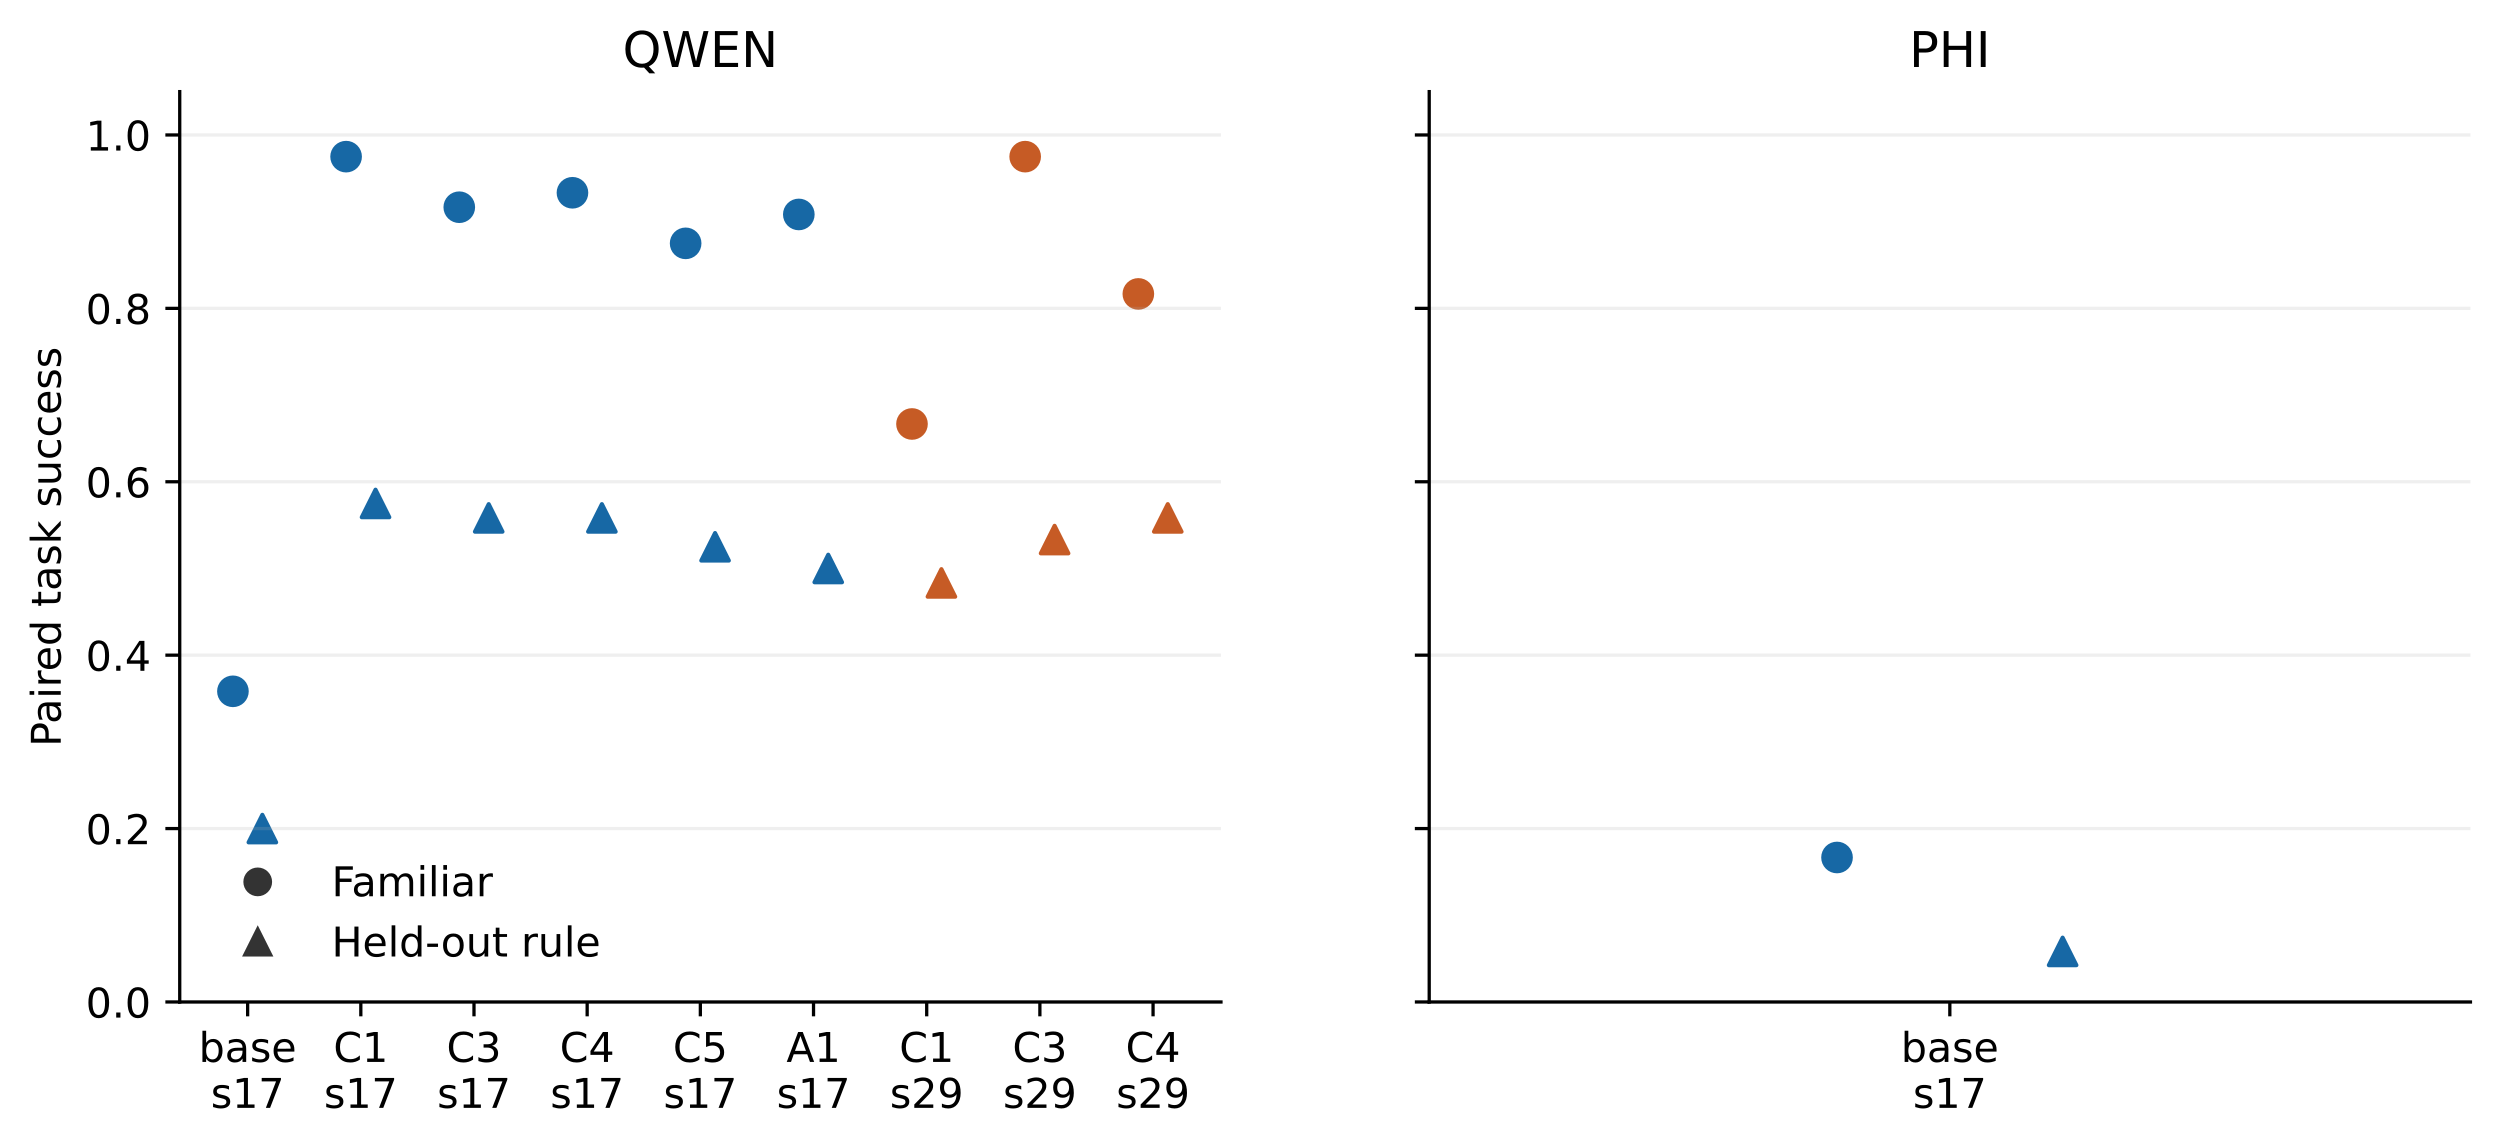
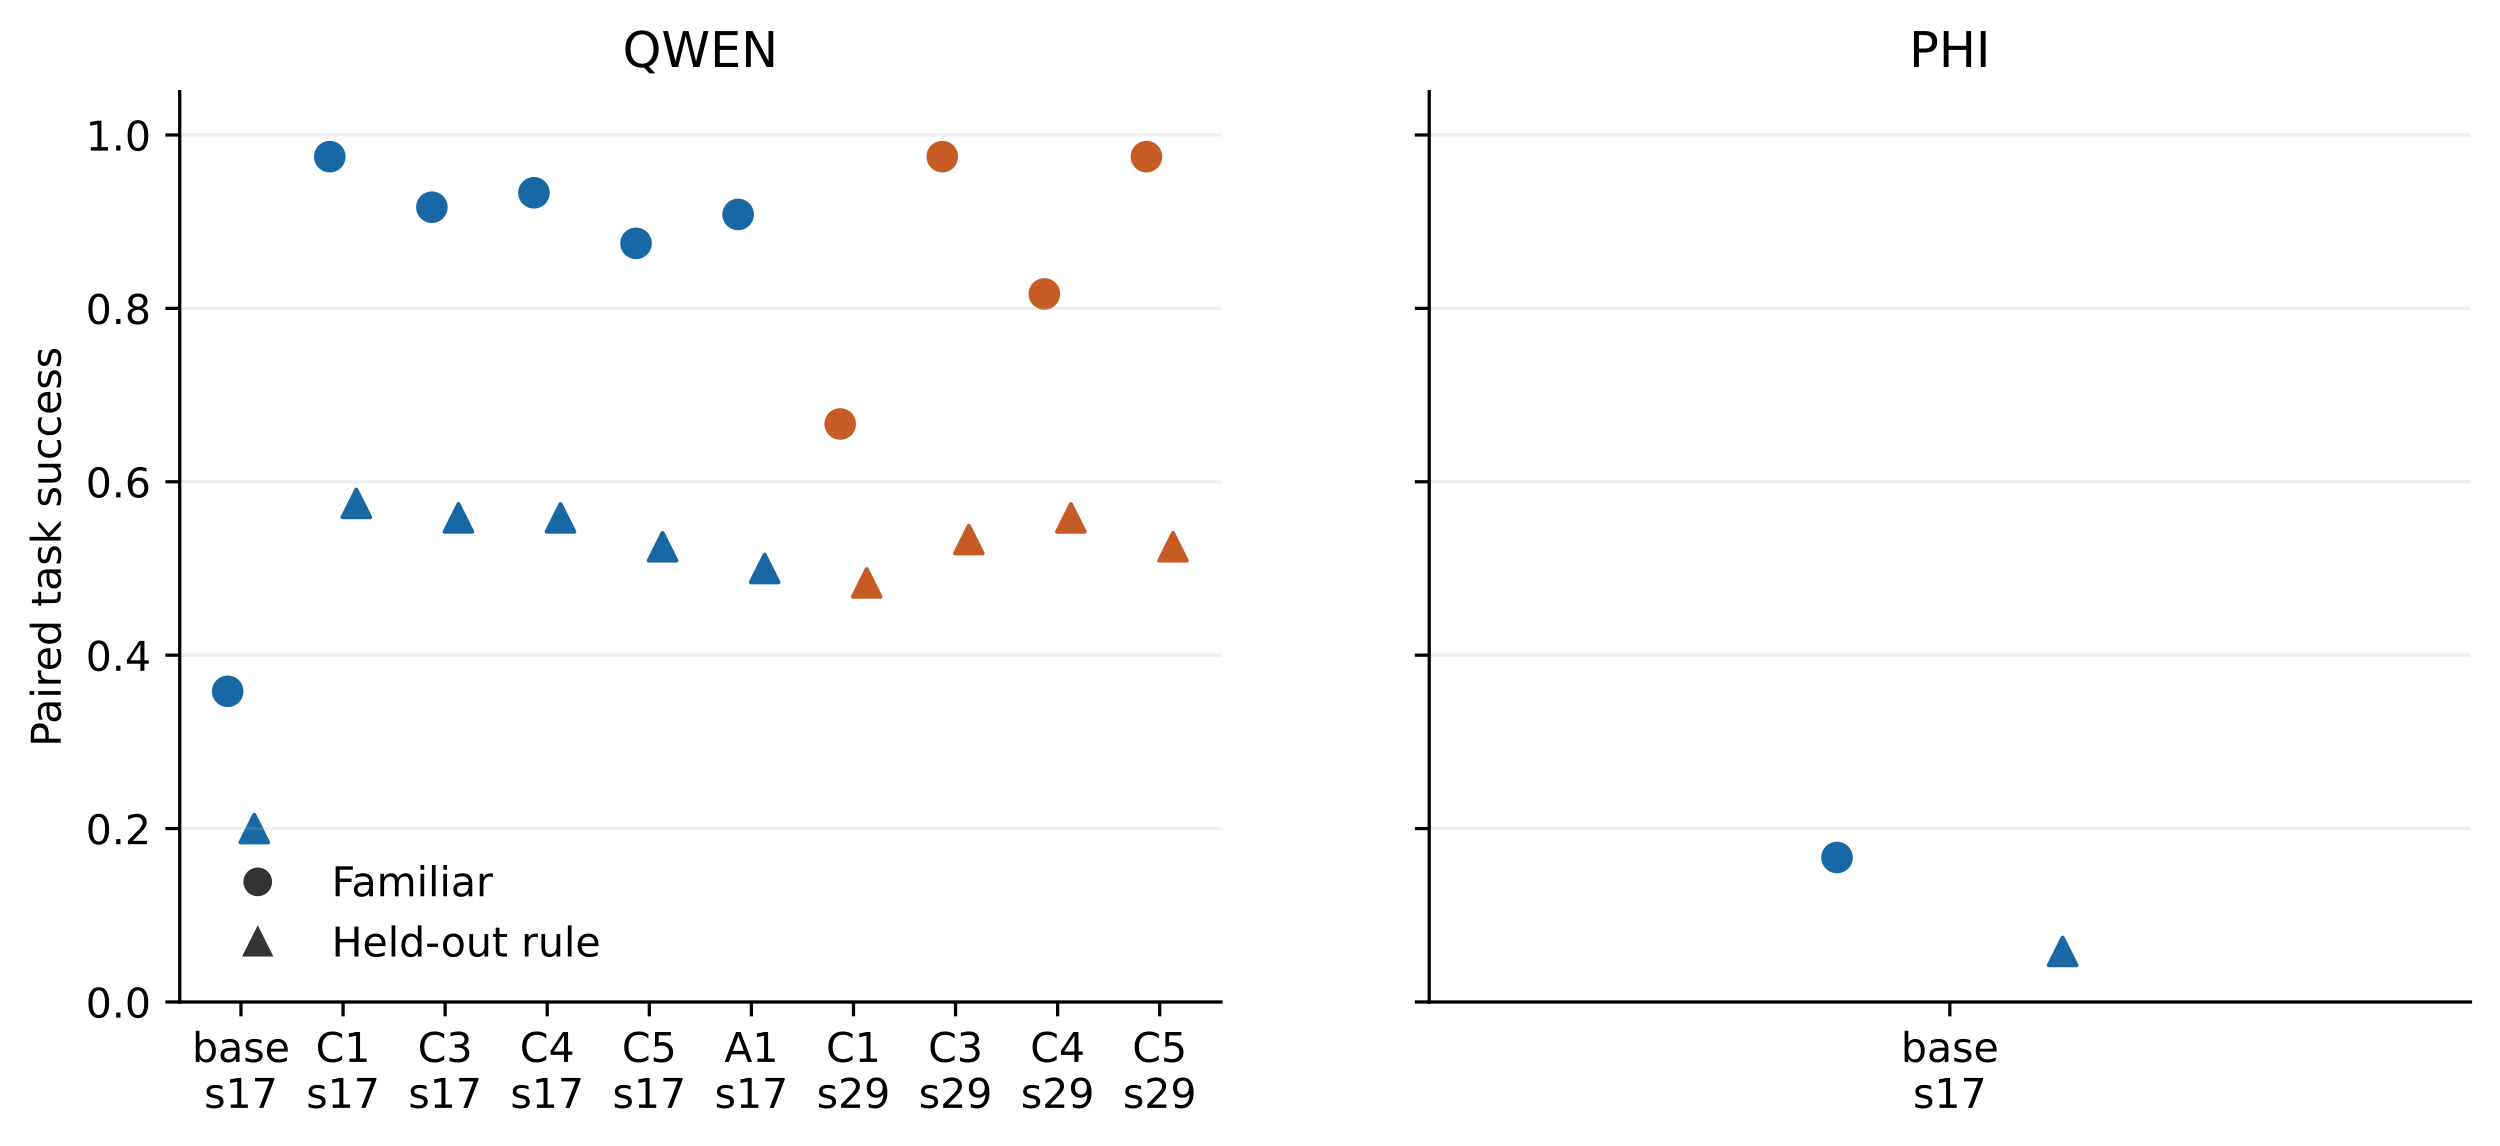
<svg xmlns="http://www.w3.org/2000/svg" xmlns:xlink="http://www.w3.org/1999/xlink" width="608.981pt" height="279.154pt" viewBox="0 0 608.981 279.154" version="1.1">
  <defs>
    <style type="text/css">*{stroke-linejoin: round; stroke-linecap: butt}</style>
  </defs>
  <g id="figure_1">
    <g id="patch_1">
      <path d="M 0 279.154 L 608.981 279.154 L 608.981 0 L 0 0 z " style="fill: #ffffff" />
    </g>
    <g id="axes_1">
      <g id="patch_2">
        <path d="M 43.781 244.078 L 297.418 244.078 L 297.418 22.318 L 43.781 22.318 z " style="fill: #ffffff" />
      </g>
      <g id="PathCollection_1">
        <defs>
          <path id="mbc45af157c" d="M 0 3.354 C 0.89 3.354 1.743 3.001 2.372 2.372 C 3.001 1.743 3.354 0.89 3.354 0 C 3.354 -0.89 3.001 -1.743 2.372 -2.372 C 1.743 -3.001 0.89 -3.354 0 -3.354 C -0.89 -3.354 -1.743 -3.001 -2.372 -2.372 C -3.001 -1.743 -3.354 -0.89 -3.354 0 C -3.354 0.89 -3.001 1.743 -2.372 2.372 C -1.743 3.001 -0.89 3.354 0 3.354 z " style="stroke: #1768a5" />
        </defs>
        <g clip-path="url(#p59d7347cf7)">
-           <use xlink:href="#mbc45af157c" x="56.739" y="168.398" style="fill: #1768a5; stroke: #1768a5" />
+           <use xlink:href="#mbc45af157c" x="55.468" y="168.398" style="fill: #1768a5; stroke: #1768a5" />
        </g>
      </g>
      <g id="PathCollection_2">
        <defs>
          <path id="m48bdb2dadc" d="M 0 -3.354 L -3.354 3.354 L 3.354 3.354 z " style="stroke: #1768a5" />
        </defs>
        <g clip-path="url(#p59d7347cf7)">
-           <use xlink:href="#m48bdb2dadc" x="63.907" y="201.838" style="fill: #1768a5; stroke: #1768a5" />
+           <use xlink:href="#m48bdb2dadc" x="61.934" y="201.838" style="fill: #1768a5; stroke: #1768a5" />
        </g>
      </g>
      <g id="PathCollection_3">
        <g clip-path="url(#p59d7347cf7)">
-           <use xlink:href="#mbc45af157c" x="84.308" y="38.158" style="fill: #1768a5; stroke: #1768a5" />
+           <use xlink:href="#mbc45af157c" x="80.335" y="38.158" style="fill: #1768a5; stroke: #1768a5" />
        </g>
      </g>
      <g id="PathCollection_4">
        <g clip-path="url(#p59d7347cf7)">
-           <use xlink:href="#m48bdb2dadc" x="91.476" y="122.638" style="fill: #1768a5; stroke: #1768a5" />
+           <use xlink:href="#m48bdb2dadc" x="86.8" y="122.638" style="fill: #1768a5; stroke: #1768a5" />
        </g>
      </g>
      <g id="PathCollection_5">
        <g clip-path="url(#p59d7347cf7)">
-           <use xlink:href="#mbc45af157c" x="111.877" y="50.478" style="fill: #1768a5; stroke: #1768a5" />
+           <use xlink:href="#mbc45af157c" x="105.201" y="50.478" style="fill: #1768a5; stroke: #1768a5" />
        </g>
      </g>
      <g id="PathCollection_6">
        <g clip-path="url(#p59d7347cf7)">
-           <use xlink:href="#m48bdb2dadc" x="119.045" y="126.158" style="fill: #1768a5; stroke: #1768a5" />
+           <use xlink:href="#m48bdb2dadc" x="111.666" y="126.158" style="fill: #1768a5; stroke: #1768a5" />
        </g>
      </g>
      <g id="PathCollection_7">
        <g clip-path="url(#p59d7347cf7)">
-           <use xlink:href="#mbc45af157c" x="139.446" y="46.958" style="fill: #1768a5; stroke: #1768a5" />
+           <use xlink:href="#mbc45af157c" x="130.067" y="46.958" style="fill: #1768a5; stroke: #1768a5" />
        </g>
      </g>
      <g id="PathCollection_8">
        <g clip-path="url(#p59d7347cf7)">
-           <use xlink:href="#m48bdb2dadc" x="146.614" y="126.158" style="fill: #1768a5; stroke: #1768a5" />
+           <use xlink:href="#m48bdb2dadc" x="136.533" y="126.158" style="fill: #1768a5; stroke: #1768a5" />
        </g>
      </g>
      <g id="PathCollection_9">
        <g clip-path="url(#p59d7347cf7)">
-           <use xlink:href="#mbc45af157c" x="167.015" y="59.278" style="fill: #1768a5; stroke: #1768a5" />
+           <use xlink:href="#mbc45af157c" x="154.934" y="59.278" style="fill: #1768a5; stroke: #1768a5" />
        </g>
      </g>
      <g id="PathCollection_10">
        <g clip-path="url(#p59d7347cf7)">
-           <use xlink:href="#m48bdb2dadc" x="174.183" y="133.198" style="fill: #1768a5; stroke: #1768a5" />
+           <use xlink:href="#m48bdb2dadc" x="161.399" y="133.198" style="fill: #1768a5; stroke: #1768a5" />
        </g>
      </g>
      <g id="PathCollection_11">
        <g clip-path="url(#p59d7347cf7)">
-           <use xlink:href="#mbc45af157c" x="194.585" y="52.238" style="fill: #1768a5; stroke: #1768a5" />
+           <use xlink:href="#mbc45af157c" x="179.8" y="52.238" style="fill: #1768a5; stroke: #1768a5" />
        </g>
      </g>
      <g id="PathCollection_12">
        <g clip-path="url(#p59d7347cf7)">
-           <use xlink:href="#m48bdb2dadc" x="201.753" y="138.478" style="fill: #1768a5; stroke: #1768a5" />
+           <use xlink:href="#m48bdb2dadc" x="186.265" y="138.478" style="fill: #1768a5; stroke: #1768a5" />
        </g>
      </g>
      <g id="PathCollection_13">
        <defs>
          <path id="m486b2be6d3" d="M 0 3.354 C 0.89 3.354 1.743 3.001 2.372 2.372 C 3.001 1.743 3.354 0.89 3.354 0 C 3.354 -0.89 3.001 -1.743 2.372 -2.372 C 1.743 -3.001 0.89 -3.354 0 -3.354 C -0.89 -3.354 -1.743 -3.001 -2.372 -2.372 C -3.001 -1.743 -3.354 -0.89 -3.354 0 C -3.354 0.89 -3.001 1.743 -2.372 2.372 C -1.743 3.001 -0.89 3.354 0 3.354 z " style="stroke: #c65b25" />
        </defs>
        <g clip-path="url(#p59d7347cf7)">
-           <use xlink:href="#m486b2be6d3" x="222.154" y="103.278" style="fill: #c65b25; stroke: #c65b25" />
+           <use xlink:href="#m486b2be6d3" x="204.666" y="103.278" style="fill: #c65b25; stroke: #c65b25" />
        </g>
      </g>
      <g id="PathCollection_14">
        <defs>
          <path id="mcbcb7b3fcb" d="M 0 -3.354 L -3.354 3.354 L 3.354 3.354 z " style="stroke: #c65b25" />
        </defs>
        <g clip-path="url(#p59d7347cf7)">
-           <use xlink:href="#mcbcb7b3fcb" x="229.322" y="141.998" style="fill: #c65b25; stroke: #c65b25" />
+           <use xlink:href="#mcbcb7b3fcb" x="211.132" y="141.998" style="fill: #c65b25; stroke: #c65b25" />
        </g>
      </g>
      <g id="PathCollection_15">
        <g clip-path="url(#p59d7347cf7)">
-           <use xlink:href="#m486b2be6d3" x="249.723" y="38.158" style="fill: #c65b25; stroke: #c65b25" />
+           <use xlink:href="#m486b2be6d3" x="229.533" y="38.158" style="fill: #c65b25; stroke: #c65b25" />
        </g>
      </g>
      <g id="PathCollection_16">
        <g clip-path="url(#p59d7347cf7)">
-           <use xlink:href="#mcbcb7b3fcb" x="256.891" y="131.438" style="fill: #c65b25; stroke: #c65b25" />
+           <use xlink:href="#mcbcb7b3fcb" x="235.998" y="131.438" style="fill: #c65b25; stroke: #c65b25" />
        </g>
      </g>
      <g id="PathCollection_17">
        <g clip-path="url(#p59d7347cf7)">
-           <use xlink:href="#m486b2be6d3" x="277.292" y="71.598" style="fill: #c65b25; stroke: #c65b25" />
+           <use xlink:href="#m486b2be6d3" x="254.399" y="71.598" style="fill: #c65b25; stroke: #c65b25" />
        </g>
      </g>
      <g id="PathCollection_18">
        <g clip-path="url(#p59d7347cf7)">
-           <use xlink:href="#mcbcb7b3fcb" x="284.46" y="126.158" style="fill: #c65b25; stroke: #c65b25" />
+           <use xlink:href="#mcbcb7b3fcb" x="260.864" y="126.158" style="fill: #c65b25; stroke: #c65b25" />
+         </g>
+       </g>
+       <g id="PathCollection_19">
+         <g clip-path="url(#p59d7347cf7)">
+           <use xlink:href="#m486b2be6d3" x="279.265" y="38.158" style="fill: #c65b25; stroke: #c65b25" />
+         </g>
+       </g>
+       <g id="PathCollection_20">
+         <g clip-path="url(#p59d7347cf7)">
+           <use xlink:href="#mcbcb7b3fcb" x="285.73" y="133.198" style="fill: #c65b25; stroke: #c65b25" />
        </g>
      </g>
      <g id="matplotlib.axis_1">
        <g id="xtick_1">
          <g id="line2d_1">
            <defs>
              <path id="m098933591a" d="M 0 0 L 0 3.5 " style="stroke: #000000; stroke-width: 0.8" />
            </defs>
            <g>
-               <use xlink:href="#m098933591a" x="60.323" y="244.078" style="stroke: #000000; stroke-width: 0.8" />
+               <use xlink:href="#m098933591a" x="58.701" y="244.078" style="stroke: #000000; stroke-width: 0.8" />
            </g>
          </g>
          <g id="text_1">
-             <g transform="translate(48.40322 258.6766) scale(0.1 -0.1)">
+             <g transform="translate(46.78151 258.6766) scale(0.1 -0.1)">
              <defs>
                <path id="DejaVuSans-62" d="M 3116 1747 Q 3116 2381 2855 2742 Q 2594 3103 2138 3103 Q 1681 3103 1420 2742 Q 1159 2381 1159 1747 Q 1159 1113 1420 752 Q 1681 391 2138 391 Q 2594 391 2855 752 Q 3116 1113 3116 1747 z M 1159 2969 Q 1341 3281 1617 3432 Q 1894 3584 2278 3584 Q 2916 3584 3314 3078 Q 3713 2572 3713 1747 Q 3713 922 3314 415 Q 2916 -91 2278 -91 Q 1894 -91 1617 61 Q 1341 213 1159 525 L 1159 0 L 581 0 L 581 4863 L 1159 4863 L 1159 2969 z " transform="scale(0.015625)" />
                <path id="DejaVuSans-61" d="M 2194 1759 Q 1497 1759 1228 1600 Q 959 1441 959 1056 Q 959 750 1161 570 Q 1363 391 1709 391 Q 2188 391 2477 730 Q 2766 1069 2766 1631 L 2766 1759 L 2194 1759 z M 3341 1997 L 3341 0 L 2766 0 L 2766 531 Q 2569 213 2275 61 Q 1981 -91 1556 -91 Q 1019 -91 701 211 Q 384 513 384 1019 Q 384 1609 779 1909 Q 1175 2209 1959 2209 L 2766 2209 L 2766 2266 Q 2766 2663 2505 2880 Q 2244 3097 1772 3097 Q 1472 3097 1187 3025 Q 903 2953 641 2809 L 641 3341 Q 956 3463 1253 3523 Q 1550 3584 1831 3584 Q 2591 3584 2966 3190 Q 3341 2797 3341 1997 z " transform="scale(0.015625)" />
                <path id="DejaVuSans-73" d="M 2834 3397 L 2834 2853 Q 2591 2978 2328 3040 Q 2066 3103 1784 3103 Q 1356 3103 1142 2972 Q 928 2841 928 2578 Q 928 2378 1081 2264 Q 1234 2150 1697 2047 L 1894 2003 Q 2506 1872 2764 1633 Q 3022 1394 3022 966 Q 3022 478 2636 193 Q 2250 -91 1575 -91 Q 1294 -91 989 -36 Q 684 19 347 128 L 347 722 Q 666 556 975 473 Q 1284 391 1588 391 Q 1994 391 2212 530 Q 2431 669 2431 922 Q 2431 1156 2273 1281 Q 2116 1406 1581 1522 L 1381 1569 Q 847 1681 609 1914 Q 372 2147 372 2553 Q 372 3047 722 3315 Q 1072 3584 1716 3584 Q 2034 3584 2315 3537 Q 2597 3491 2834 3397 z " transform="scale(0.015625)" />
                <path id="DejaVuSans-65" d="M 3597 1894 L 3597 1613 L 953 1613 Q 991 1019 1311 708 Q 1631 397 2203 397 Q 2534 397 2845 478 Q 3156 559 3463 722 L 3463 178 Q 3153 47 2828 -22 Q 2503 -91 2169 -91 Q 1331 -91 842 396 Q 353 884 353 1716 Q 353 2575 817 3079 Q 1281 3584 2069 3584 Q 2775 3584 3186 3129 Q 3597 2675 3597 1894 z M 3022 2063 Q 3016 2534 2758 2815 Q 2500 3097 2075 3097 Q 1594 3097 1305 2825 Q 1016 2553 972 2059 L 3022 2063 z " transform="scale(0.015625)" />
              </defs>
              <use xlink:href="#DejaVuSans-62" />
              <use xlink:href="#DejaVuSans-61" transform="translate(63.47656 0)" />
              <use xlink:href="#DejaVuSans-73" transform="translate(124.7559 0)" />
              <use xlink:href="#DejaVuSans-65" transform="translate(176.8555 0)" />
            </g>
-             <g transform="translate(51.35556 269.8744) scale(0.1 -0.1)">
+             <g transform="translate(49.73385 269.8744) scale(0.1 -0.1)">
              <defs>
                <path id="DejaVuSans-31" d="M 794 531 L 1825 531 L 1825 4091 L 703 3866 L 703 4441 L 1819 4666 L 2450 4666 L 2450 531 L 3481 531 L 3481 0 L 794 0 L 794 531 z " transform="scale(0.015625)" />
                <path id="DejaVuSans-37" d="M 525 4666 L 3525 4666 L 3525 4397 L 1831 0 L 1172 0 L 2766 4134 L 525 4134 L 525 4666 z " transform="scale(0.015625)" />
              </defs>
              <use xlink:href="#DejaVuSans-73" />
              <use xlink:href="#DejaVuSans-31" transform="translate(52.09961 0)" />
              <use xlink:href="#DejaVuSans-37" transform="translate(115.7227 0)" />
            </g>
          </g>
        </g>
        <g id="xtick_2">
          <g id="line2d_2">
            <g>
-               <use xlink:href="#m098933591a" x="87.892" y="244.078" style="stroke: #000000; stroke-width: 0.8" />
+               <use xlink:href="#m098933591a" x="83.567" y="244.078" style="stroke: #000000; stroke-width: 0.8" />
            </g>
          </g>
          <g id="text_2">
-             <g transform="translate(81.21927 258.6766) scale(0.1 -0.1)">
+             <g transform="translate(76.89469 258.6766) scale(0.1 -0.1)">
              <defs>
                <path id="DejaVuSans-43" d="M 4122 4306 L 4122 3641 Q 3803 3938 3442 4084 Q 3081 4231 2675 4231 Q 1875 4231 1450 3742 Q 1025 3253 1025 2328 Q 1025 1406 1450 917 Q 1875 428 2675 428 Q 3081 428 3442 575 Q 3803 722 4122 1019 L 4122 359 Q 3791 134 3420 21 Q 3050 -91 2638 -91 Q 1578 -91 968 557 Q 359 1206 359 2328 Q 359 3453 968 4101 Q 1578 4750 2638 4750 Q 3056 4750 3426 4639 Q 3797 4528 4122 4306 z " transform="scale(0.015625)" />
              </defs>
              <use xlink:href="#DejaVuSans-43" />
              <use xlink:href="#DejaVuSans-31" transform="translate(69.82422 0)" />
            </g>
-             <g transform="translate(78.92473 269.8744) scale(0.1 -0.1)">
+             <g transform="translate(74.60016 269.8744) scale(0.1 -0.1)">
              <use xlink:href="#DejaVuSans-73" />
              <use xlink:href="#DejaVuSans-31" transform="translate(52.09961 0)" />
              <use xlink:href="#DejaVuSans-37" transform="translate(115.7227 0)" />
            </g>
          </g>
        </g>
        <g id="xtick_3">
          <g id="line2d_3">
            <g>
-               <use xlink:href="#m098933591a" x="115.461" y="244.078" style="stroke: #000000; stroke-width: 0.8" />
+               <use xlink:href="#m098933591a" x="108.434" y="244.078" style="stroke: #000000; stroke-width: 0.8" />
            </g>
          </g>
          <g id="text_3">
-             <g transform="translate(108.7884 258.6766) scale(0.1 -0.1)">
+             <g transform="translate(101.761 258.6766) scale(0.1 -0.1)">
              <defs>
                <path id="DejaVuSans-33" d="M 2597 2516 Q 3050 2419 3304 2112 Q 3559 1806 3559 1356 Q 3559 666 3084 287 Q 2609 -91 1734 -91 Q 1441 -91 1130 -33 Q 819 25 488 141 L 488 750 Q 750 597 1062 519 Q 1375 441 1716 441 Q 2309 441 2620 675 Q 2931 909 2931 1356 Q 2931 1769 2642 2001 Q 2353 2234 1838 2234 L 1294 2234 L 1294 2753 L 1863 2753 Q 2328 2753 2575 2939 Q 2822 3125 2822 3475 Q 2822 3834 2567 4026 Q 2313 4219 1838 4219 Q 1578 4219 1281 4162 Q 984 4106 628 3988 L 628 4550 Q 988 4650 1302 4700 Q 1616 4750 1894 4750 Q 2613 4750 3031 4423 Q 3450 4097 3450 3541 Q 3450 3153 3228 2886 Q 3006 2619 2597 2516 z " transform="scale(0.015625)" />
              </defs>
              <use xlink:href="#DejaVuSans-43" />
              <use xlink:href="#DejaVuSans-33" transform="translate(69.82422 0)" />
            </g>
-             <g transform="translate(106.4939 269.8744) scale(0.1 -0.1)">
+             <g transform="translate(99.46647 269.8744) scale(0.1 -0.1)">
              <use xlink:href="#DejaVuSans-73" />
              <use xlink:href="#DejaVuSans-31" transform="translate(52.09961 0)" />
              <use xlink:href="#DejaVuSans-37" transform="translate(115.7227 0)" />
            </g>
          </g>
        </g>
        <g id="xtick_4">
          <g id="line2d_4">
            <g>
-               <use xlink:href="#m098933591a" x="143.03" y="244.078" style="stroke: #000000; stroke-width: 0.8" />
+               <use xlink:href="#m098933591a" x="133.3" y="244.078" style="stroke: #000000; stroke-width: 0.8" />
            </g>
          </g>
          <g id="text_4">
-             <g transform="translate(136.3576 258.6766) scale(0.1 -0.1)">
+             <g transform="translate(126.6273 258.6766) scale(0.1 -0.1)">
              <defs>
                <path id="DejaVuSans-34" d="M 2419 4116 L 825 1625 L 2419 1625 L 2419 4116 z M 2253 4666 L 3047 4666 L 3047 1625 L 3713 1625 L 3713 1100 L 3047 1100 L 3047 0 L 2419 0 L 2419 1100 L 313 1100 L 313 1709 L 2253 4666 z " transform="scale(0.015625)" />
              </defs>
              <use xlink:href="#DejaVuSans-43" />
              <use xlink:href="#DejaVuSans-34" transform="translate(69.82422 0)" />
            </g>
-             <g transform="translate(134.0631 269.8744) scale(0.1 -0.1)">
+             <g transform="translate(124.3328 269.8744) scale(0.1 -0.1)">
              <use xlink:href="#DejaVuSans-73" />
              <use xlink:href="#DejaVuSans-31" transform="translate(52.09961 0)" />
              <use xlink:href="#DejaVuSans-37" transform="translate(115.7227 0)" />
            </g>
          </g>
        </g>
        <g id="xtick_5">
          <g id="line2d_5">
            <g>
-               <use xlink:href="#m098933591a" x="170.599" y="244.078" style="stroke: #000000; stroke-width: 0.8" />
+               <use xlink:href="#m098933591a" x="158.166" y="244.078" style="stroke: #000000; stroke-width: 0.8" />
            </g>
          </g>
          <g id="text_5">
-             <g transform="translate(163.9268 258.6766) scale(0.1 -0.1)">
+             <g transform="translate(151.4936 258.6766) scale(0.1 -0.1)">
              <defs>
                <path id="DejaVuSans-35" d="M 691 4666 L 3169 4666 L 3169 4134 L 1269 4134 L 1269 2991 Q 1406 3038 1543 3061 Q 1681 3084 1819 3084 Q 2600 3084 3056 2656 Q 3513 2228 3513 1497 Q 3513 744 3044 326 Q 2575 -91 1722 -91 Q 1428 -91 1123 -41 Q 819 9 494 109 L 494 744 Q 775 591 1075 516 Q 1375 441 1709 441 Q 2250 441 2565 725 Q 2881 1009 2881 1497 Q 2881 1984 2565 2268 Q 2250 2553 1709 2553 Q 1456 2553 1204 2497 Q 953 2441 691 2322 L 691 4666 z " transform="scale(0.015625)" />
              </defs>
              <use xlink:href="#DejaVuSans-43" />
              <use xlink:href="#DejaVuSans-35" transform="translate(69.82422 0)" />
            </g>
-             <g transform="translate(161.6322 269.8744) scale(0.1 -0.1)">
+             <g transform="translate(149.1991 269.8744) scale(0.1 -0.1)">
              <use xlink:href="#DejaVuSans-73" />
              <use xlink:href="#DejaVuSans-31" transform="translate(52.09961 0)" />
              <use xlink:href="#DejaVuSans-37" transform="translate(115.7227 0)" />
            </g>
          </g>
        </g>
        <g id="xtick_6">
          <g id="line2d_6">
            <g>
-               <use xlink:href="#m098933591a" x="198.169" y="244.078" style="stroke: #000000; stroke-width: 0.8" />
+               <use xlink:href="#m098933591a" x="183.033" y="244.078" style="stroke: #000000; stroke-width: 0.8" />
            </g>
          </g>
          <g id="text_6">
-             <g transform="translate(191.567 258.6766) scale(0.1 -0.1)">
+             <g transform="translate(176.431 258.6766) scale(0.1 -0.1)">
              <defs>
                <path id="DejaVuSans-41" d="M 2188 4044 L 1331 1722 L 3047 1722 L 2188 4044 z M 1831 4666 L 2547 4666 L 4325 0 L 3669 0 L 3244 1197 L 1141 1197 L 716 0 L 50 0 L 1831 4666 z " transform="scale(0.015625)" />
              </defs>
              <use xlink:href="#DejaVuSans-41" />
              <use xlink:href="#DejaVuSans-31" transform="translate(68.4082 0)" />
            </g>
-             <g transform="translate(189.2014 269.8744) scale(0.1 -0.1)">
+             <g transform="translate(174.0654 269.8744) scale(0.1 -0.1)">
              <use xlink:href="#DejaVuSans-73" />
              <use xlink:href="#DejaVuSans-31" transform="translate(52.09961 0)" />
              <use xlink:href="#DejaVuSans-37" transform="translate(115.7227 0)" />
            </g>
          </g>
        </g>
        <g id="xtick_7">
          <g id="line2d_7">
            <g>
-               <use xlink:href="#m098933591a" x="225.738" y="244.078" style="stroke: #000000; stroke-width: 0.8" />
+               <use xlink:href="#m098933591a" x="207.899" y="244.078" style="stroke: #000000; stroke-width: 0.8" />
            </g>
          </g>
          <g id="text_7">
-             <g transform="translate(219.0651 258.6766) scale(0.1 -0.1)">
+             <g transform="translate(201.2262 258.6766) scale(0.1 -0.1)">
              <use xlink:href="#DejaVuSans-43" />
              <use xlink:href="#DejaVuSans-31" transform="translate(69.82422 0)" />
            </g>
-             <g transform="translate(216.7706 269.8744) scale(0.1 -0.1)">
+             <g transform="translate(198.9317 269.8744) scale(0.1 -0.1)">
              <defs>
                <path id="DejaVuSans-32" d="M 1228 531 L 3431 531 L 3431 0 L 469 0 L 469 531 Q 828 903 1448 1529 Q 2069 2156 2228 2338 Q 2531 2678 2651 2914 Q 2772 3150 2772 3378 Q 2772 3750 2511 3984 Q 2250 4219 1831 4219 Q 1534 4219 1204 4116 Q 875 4013 500 3803 L 500 4441 Q 881 4594 1212 4672 Q 1544 4750 1819 4750 Q 2544 4750 2975 4387 Q 3406 4025 3406 3419 Q 3406 3131 3298 2873 Q 3191 2616 2906 2266 Q 2828 2175 2409 1742 Q 1991 1309 1228 531 z " transform="scale(0.015625)" />
                <path id="DejaVuSans-39" d="M 703 97 L 703 672 Q 941 559 1184 500 Q 1428 441 1663 441 Q 2288 441 2617 861 Q 2947 1281 2994 2138 Q 2813 1869 2534 1725 Q 2256 1581 1919 1581 Q 1219 1581 811 2004 Q 403 2428 403 3163 Q 403 3881 828 4315 Q 1253 4750 1959 4750 Q 2769 4750 3195 4129 Q 3622 3509 3622 2328 Q 3622 1225 3098 567 Q 2575 -91 1691 -91 Q 1453 -91 1209 -44 Q 966 3 703 97 z M 1959 2075 Q 2384 2075 2632 2365 Q 2881 2656 2881 3163 Q 2881 3666 2632 3958 Q 2384 4250 1959 4250 Q 1534 4250 1286 3958 Q 1038 3666 1038 3163 Q 1038 2656 1286 2365 Q 1534 2075 1959 2075 z " transform="scale(0.015625)" />
              </defs>
              <use xlink:href="#DejaVuSans-73" />
              <use xlink:href="#DejaVuSans-32" transform="translate(52.09961 0)" />
              <use xlink:href="#DejaVuSans-39" transform="translate(115.7227 0)" />
            </g>
          </g>
        </g>
        <g id="xtick_8">
          <g id="line2d_8">
            <g>
-               <use xlink:href="#m098933591a" x="253.307" y="244.078" style="stroke: #000000; stroke-width: 0.8" />
+               <use xlink:href="#m098933591a" x="232.765" y="244.078" style="stroke: #000000; stroke-width: 0.8" />
            </g>
          </g>
          <g id="text_8">
-             <g transform="translate(246.6343 258.6766) scale(0.1 -0.1)">
+             <g transform="translate(226.0926 258.6766) scale(0.1 -0.1)">
              <use xlink:href="#DejaVuSans-43" />
              <use xlink:href="#DejaVuSans-33" transform="translate(69.82422 0)" />
            </g>
-             <g transform="translate(244.3398 269.8744) scale(0.1 -0.1)">
+             <g transform="translate(223.798 269.8744) scale(0.1 -0.1)">
              <use xlink:href="#DejaVuSans-73" />
              <use xlink:href="#DejaVuSans-32" transform="translate(52.09961 0)" />
              <use xlink:href="#DejaVuSans-39" transform="translate(115.7227 0)" />
            </g>
          </g>
        </g>
        <g id="xtick_9">
          <g id="line2d_9">
            <g>
-               <use xlink:href="#m098933591a" x="280.876" y="244.078" style="stroke: #000000; stroke-width: 0.8" />
+               <use xlink:href="#m098933591a" x="257.632" y="244.078" style="stroke: #000000; stroke-width: 0.8" />
            </g>
          </g>
          <g id="text_9">
-             <g transform="translate(274.2035 258.6766) scale(0.1 -0.1)">
+             <g transform="translate(250.9589 258.6766) scale(0.1 -0.1)">
              <use xlink:href="#DejaVuSans-43" />
              <use xlink:href="#DejaVuSans-34" transform="translate(69.82422 0)" />
            </g>
-             <g transform="translate(271.9089 269.8744) scale(0.1 -0.1)">
+             <g transform="translate(248.6643 269.8744) scale(0.1 -0.1)">
              <use xlink:href="#DejaVuSans-73" />
              <use xlink:href="#DejaVuSans-32" transform="translate(52.09961 0)" />
              <use xlink:href="#DejaVuSans-39" transform="translate(115.7227 0)" />
            </g>
          </g>
        </g>
+         <g id="xtick_10">
+           <g id="line2d_10">
+             <g>
+               <use xlink:href="#m098933591a" x="282.498" y="244.078" style="stroke: #000000; stroke-width: 0.8" />
+             </g>
+           </g>
+           <g id="text_10">
+             <g transform="translate(275.8252 258.6766) scale(0.1 -0.1)">
+               <use xlink:href="#DejaVuSans-43" />
+               <use xlink:href="#DejaVuSans-35" transform="translate(69.82422 0)" />
+             </g>
+             <g transform="translate(273.5306 269.8744) scale(0.1 -0.1)">
+               <use xlink:href="#DejaVuSans-73" />
+               <use xlink:href="#DejaVuSans-32" transform="translate(52.09961 0)" />
+               <use xlink:href="#DejaVuSans-39" transform="translate(115.7227 0)" />
+             </g>
+           </g>
+         </g>
      </g>
      <g id="matplotlib.axis_2">
        <g id="ytick_1">
-           <g id="line2d_10">
+           <g id="line2d_11">
            <path d="M 43.781 244.078 L 297.418 244.078 " clip-path="url(#p59d7347cf7)" style="fill: none; stroke: #b0b0b0; stroke-opacity: 0.2; stroke-width: 0.8; stroke-linecap: square" />
          </g>
-           <g id="line2d_11">
+           <g id="line2d_12">
            <defs>
              <path id="m4ec9a240e3" d="M 0 0 L -3.5 0 " style="stroke: #000000; stroke-width: 0.8" />
            </defs>
            <g>
              <use xlink:href="#m4ec9a240e3" x="43.781" y="244.078" style="stroke: #000000; stroke-width: 0.8" />
            </g>
          </g>
-           <g id="text_10">
+           <g id="text_11">
            <g transform="translate(20.87813 247.8773) scale(0.1 -0.1)">
              <defs>
                <path id="DejaVuSans-30" d="M 2034 4250 Q 1547 4250 1301 3770 Q 1056 3291 1056 2328 Q 1056 1369 1301 889 Q 1547 409 2034 409 Q 2525 409 2770 889 Q 3016 1369 3016 2328 Q 3016 3291 2770 3770 Q 2525 4250 2034 4250 z M 2034 4750 Q 2819 4750 3233 4129 Q 3647 3509 3647 2328 Q 3647 1150 3233 529 Q 2819 -91 2034 -91 Q 1250 -91 836 529 Q 422 1150 422 2328 Q 422 3509 836 4129 Q 1250 4750 2034 4750 z " transform="scale(0.015625)" />
                <path id="DejaVuSans-2e" d="M 684 794 L 1344 794 L 1344 0 L 684 0 L 684 794 z " transform="scale(0.015625)" />
              </defs>
              <use xlink:href="#DejaVuSans-30" />
              <use xlink:href="#DejaVuSans-2e" transform="translate(63.62305 0)" />
              <use xlink:href="#DejaVuSans-30" transform="translate(95.41016 0)" />
            </g>
          </g>
        </g>
        <g id="ytick_2">
-           <g id="line2d_12">
+           <g id="line2d_13">
            <path d="M 43.781 201.838 L 297.418 201.838 " clip-path="url(#p59d7347cf7)" style="fill: none; stroke: #b0b0b0; stroke-opacity: 0.2; stroke-width: 0.8; stroke-linecap: square" />
          </g>
-           <g id="line2d_13">
+           <g id="line2d_14">
            <g>
              <use xlink:href="#m4ec9a240e3" x="43.781" y="201.838" style="stroke: #000000; stroke-width: 0.8" />
            </g>
          </g>
-           <g id="text_11">
+           <g id="text_12">
            <g transform="translate(20.87813 205.6373) scale(0.1 -0.1)">
              <use xlink:href="#DejaVuSans-30" />
              <use xlink:href="#DejaVuSans-2e" transform="translate(63.62305 0)" />
              <use xlink:href="#DejaVuSans-32" transform="translate(95.41016 0)" />
            </g>
          </g>
        </g>
        <g id="ytick_3">
-           <g id="line2d_14">
+           <g id="line2d_15">
            <path d="M 43.781 159.598 L 297.418 159.598 " clip-path="url(#p59d7347cf7)" style="fill: none; stroke: #b0b0b0; stroke-opacity: 0.2; stroke-width: 0.8; stroke-linecap: square" />
          </g>
-           <g id="line2d_15">
+           <g id="line2d_16">
            <g>
              <use xlink:href="#m4ec9a240e3" x="43.781" y="159.598" style="stroke: #000000; stroke-width: 0.8" />
            </g>
          </g>
-           <g id="text_12">
+           <g id="text_13">
            <g transform="translate(20.87813 163.3973) scale(0.1 -0.1)">
              <use xlink:href="#DejaVuSans-30" />
              <use xlink:href="#DejaVuSans-2e" transform="translate(63.62305 0)" />
              <use xlink:href="#DejaVuSans-34" transform="translate(95.41016 0)" />
            </g>
          </g>
        </g>
        <g id="ytick_4">
-           <g id="line2d_16">
+           <g id="line2d_17">
            <path d="M 43.781 117.358 L 297.418 117.358 " clip-path="url(#p59d7347cf7)" style="fill: none; stroke: #b0b0b0; stroke-opacity: 0.2; stroke-width: 0.8; stroke-linecap: square" />
          </g>
-           <g id="line2d_17">
+           <g id="line2d_18">
            <g>
              <use xlink:href="#m4ec9a240e3" x="43.781" y="117.358" style="stroke: #000000; stroke-width: 0.8" />
            </g>
          </g>
-           <g id="text_13">
+           <g id="text_14">
            <g transform="translate(20.87813 121.1573) scale(0.1 -0.1)">
              <defs>
                <path id="DejaVuSans-36" d="M 2113 2584 Q 1688 2584 1439 2293 Q 1191 2003 1191 1497 Q 1191 994 1439 701 Q 1688 409 2113 409 Q 2538 409 2786 701 Q 3034 994 3034 1497 Q 3034 2003 2786 2293 Q 2538 2584 2113 2584 z M 3366 4563 L 3366 3988 Q 3128 4100 2886 4159 Q 2644 4219 2406 4219 Q 1781 4219 1451 3797 Q 1122 3375 1075 2522 Q 1259 2794 1537 2939 Q 1816 3084 2150 3084 Q 2853 3084 3261 2657 Q 3669 2231 3669 1497 Q 3669 778 3244 343 Q 2819 -91 2113 -91 Q 1303 -91 875 529 Q 447 1150 447 2328 Q 447 3434 972 4092 Q 1497 4750 2381 4750 Q 2619 4750 2861 4703 Q 3103 4656 3366 4563 z " transform="scale(0.015625)" />
              </defs>
              <use xlink:href="#DejaVuSans-30" />
              <use xlink:href="#DejaVuSans-2e" transform="translate(63.62305 0)" />
              <use xlink:href="#DejaVuSans-36" transform="translate(95.41016 0)" />
            </g>
          </g>
        </g>
        <g id="ytick_5">
-           <g id="line2d_18">
+           <g id="line2d_19">
            <path d="M 43.781 75.118 L 297.418 75.118 " clip-path="url(#p59d7347cf7)" style="fill: none; stroke: #b0b0b0; stroke-opacity: 0.2; stroke-width: 0.8; stroke-linecap: square" />
          </g>
-           <g id="line2d_19">
+           <g id="line2d_20">
            <g>
              <use xlink:href="#m4ec9a240e3" x="43.781" y="75.118" style="stroke: #000000; stroke-width: 0.8" />
            </g>
          </g>
-           <g id="text_14">
+           <g id="text_15">
            <g transform="translate(20.87813 78.91734) scale(0.1 -0.1)">
              <defs>
                <path id="DejaVuSans-38" d="M 2034 2216 Q 1584 2216 1326 1975 Q 1069 1734 1069 1313 Q 1069 891 1326 650 Q 1584 409 2034 409 Q 2484 409 2743 651 Q 3003 894 3003 1313 Q 3003 1734 2745 1975 Q 2488 2216 2034 2216 z M 1403 2484 Q 997 2584 770 2862 Q 544 3141 544 3541 Q 544 4100 942 4425 Q 1341 4750 2034 4750 Q 2731 4750 3128 4425 Q 3525 4100 3525 3541 Q 3525 3141 3298 2862 Q 3072 2584 2669 2484 Q 3125 2378 3379 2068 Q 3634 1759 3634 1313 Q 3634 634 3220 271 Q 2806 -91 2034 -91 Q 1263 -91 848 271 Q 434 634 434 1313 Q 434 1759 690 2068 Q 947 2378 1403 2484 z M 1172 3481 Q 1172 3119 1398 2916 Q 1625 2713 2034 2713 Q 2441 2713 2670 2916 Q 2900 3119 2900 3481 Q 2900 3844 2670 4047 Q 2441 4250 2034 4250 Q 1625 4250 1398 4047 Q 1172 3844 1172 3481 z " transform="scale(0.015625)" />
              </defs>
              <use xlink:href="#DejaVuSans-30" />
              <use xlink:href="#DejaVuSans-2e" transform="translate(63.62305 0)" />
              <use xlink:href="#DejaVuSans-38" transform="translate(95.41016 0)" />
            </g>
          </g>
        </g>
        <g id="ytick_6">
-           <g id="line2d_20">
+           <g id="line2d_21">
            <path d="M 43.781 32.878 L 297.418 32.878 " clip-path="url(#p59d7347cf7)" style="fill: none; stroke: #b0b0b0; stroke-opacity: 0.2; stroke-width: 0.8; stroke-linecap: square" />
          </g>
-           <g id="line2d_21">
+           <g id="line2d_22">
            <g>
              <use xlink:href="#m4ec9a240e3" x="43.781" y="32.878" style="stroke: #000000; stroke-width: 0.8" />
            </g>
          </g>
-           <g id="text_15">
+           <g id="text_16">
            <g transform="translate(20.87813 36.67734) scale(0.1 -0.1)">
              <use xlink:href="#DejaVuSans-31" />
              <use xlink:href="#DejaVuSans-2e" transform="translate(63.62305 0)" />
              <use xlink:href="#DejaVuSans-30" transform="translate(95.41016 0)" />
            </g>
          </g>
        </g>
-         <g id="text_16">
+         <g id="text_17">
          <g transform="translate(14.79844 181.895) rotate(-90) scale(0.1 -0.1)">
            <defs>
              <path id="DejaVuSans-50" d="M 1259 4147 L 1259 2394 L 2053 2394 Q 2494 2394 2734 2622 Q 2975 2850 2975 3272 Q 2975 3691 2734 3919 Q 2494 4147 2053 4147 L 1259 4147 z M 628 4666 L 2053 4666 Q 2838 4666 3239 4311 Q 3641 3956 3641 3272 Q 3641 2581 3239 2228 Q 2838 1875 2053 1875 L 1259 1875 L 1259 0 L 628 0 L 628 4666 z " transform="scale(0.015625)" />
              <path id="DejaVuSans-69" d="M 603 3500 L 1178 3500 L 1178 0 L 603 0 L 603 3500 z M 603 4863 L 1178 4863 L 1178 4134 L 603 4134 L 603 4863 z " transform="scale(0.015625)" />
              <path id="DejaVuSans-72" d="M 2631 2963 Q 2534 3019 2420 3045 Q 2306 3072 2169 3072 Q 1681 3072 1420 2755 Q 1159 2438 1159 1844 L 1159 0 L 581 0 L 581 3500 L 1159 3500 L 1159 2956 Q 1341 3275 1631 3429 Q 1922 3584 2338 3584 Q 2397 3584 2469 3576 Q 2541 3569 2628 3553 L 2631 2963 z " transform="scale(0.015625)" />
              <path id="DejaVuSans-64" d="M 2906 2969 L 2906 4863 L 3481 4863 L 3481 0 L 2906 0 L 2906 525 Q 2725 213 2448 61 Q 2172 -91 1784 -91 Q 1150 -91 751 415 Q 353 922 353 1747 Q 353 2572 751 3078 Q 1150 3584 1784 3584 Q 2172 3584 2448 3432 Q 2725 3281 2906 2969 z M 947 1747 Q 947 1113 1208 752 Q 1469 391 1925 391 Q 2381 391 2643 752 Q 2906 1113 2906 1747 Q 2906 2381 2643 2742 Q 2381 3103 1925 3103 Q 1469 3103 1208 2742 Q 947 2381 947 1747 z " transform="scale(0.015625)" />
              <path id="DejaVuSans-20" transform="scale(0.015625)" />
              <path id="DejaVuSans-74" d="M 1172 4494 L 1172 3500 L 2356 3500 L 2356 3053 L 1172 3053 L 1172 1153 Q 1172 725 1289 603 Q 1406 481 1766 481 L 2356 481 L 2356 0 L 1766 0 Q 1100 0 847 248 Q 594 497 594 1153 L 594 3053 L 172 3053 L 172 3500 L 594 3500 L 594 4494 L 1172 4494 z " transform="scale(0.015625)" />
              <path id="DejaVuSans-6b" d="M 581 4863 L 1159 4863 L 1159 1991 L 2875 3500 L 3609 3500 L 1753 1863 L 3688 0 L 2938 0 L 1159 1709 L 1159 0 L 581 0 L 581 4863 z " transform="scale(0.015625)" />
              <path id="DejaVuSans-75" d="M 544 1381 L 544 3500 L 1119 3500 L 1119 1403 Q 1119 906 1312 657 Q 1506 409 1894 409 Q 2359 409 2629 706 Q 2900 1003 2900 1516 L 2900 3500 L 3475 3500 L 3475 0 L 2900 0 L 2900 538 Q 2691 219 2414 64 Q 2138 -91 1772 -91 Q 1169 -91 856 284 Q 544 659 544 1381 z M 1991 3584 L 1991 3584 z " transform="scale(0.015625)" />
              <path id="DejaVuSans-63" d="M 3122 3366 L 3122 2828 Q 2878 2963 2633 3030 Q 2388 3097 2138 3097 Q 1578 3097 1268 2742 Q 959 2388 959 1747 Q 959 1106 1268 751 Q 1578 397 2138 397 Q 2388 397 2633 464 Q 2878 531 3122 666 L 3122 134 Q 2881 22 2623 -34 Q 2366 -91 2075 -91 Q 1284 -91 818 406 Q 353 903 353 1747 Q 353 2603 823 3093 Q 1294 3584 2113 3584 Q 2378 3584 2631 3529 Q 2884 3475 3122 3366 z " transform="scale(0.015625)" />
            </defs>
            <use xlink:href="#DejaVuSans-50" />
            <use xlink:href="#DejaVuSans-61" transform="translate(55.80273 0)" />
            <use xlink:href="#DejaVuSans-69" transform="translate(117.082 0)" />
            <use xlink:href="#DejaVuSans-72" transform="translate(144.8652 0)" />
            <use xlink:href="#DejaVuSans-65" transform="translate(183.7285 0)" />
            <use xlink:href="#DejaVuSans-64" transform="translate(245.252 0)" />
            <use xlink:href="#DejaVuSans-20" transform="translate(308.7285 0)" />
            <use xlink:href="#DejaVuSans-74" transform="translate(340.5156 0)" />
            <use xlink:href="#DejaVuSans-61" transform="translate(379.7246 0)" />
            <use xlink:href="#DejaVuSans-73" transform="translate(441.0039 0)" />
            <use xlink:href="#DejaVuSans-6b" transform="translate(493.1035 0)" />
            <use xlink:href="#DejaVuSans-20" transform="translate(551.0137 0)" />
            <use xlink:href="#DejaVuSans-73" transform="translate(582.8008 0)" />
            <use xlink:href="#DejaVuSans-75" transform="translate(634.9004 0)" />
            <use xlink:href="#DejaVuSans-63" transform="translate(698.2793 0)" />
            <use xlink:href="#DejaVuSans-63" transform="translate(753.2598 0)" />
            <use xlink:href="#DejaVuSans-65" transform="translate(808.2402 0)" />
            <use xlink:href="#DejaVuSans-73" transform="translate(869.7637 0)" />
            <use xlink:href="#DejaVuSans-73" transform="translate(921.8633 0)" />
          </g>
        </g>
      </g>
      <g id="patch_3">
        <path d="M 43.781 244.078 L 43.781 22.318 " style="fill: none; stroke: #000000; stroke-width: 0.8; stroke-linejoin: miter; stroke-linecap: square" />
      </g>
      <g id="patch_4">
        <path d="M 43.781 244.078 L 297.418 244.078 " style="fill: none; stroke: #000000; stroke-width: 0.8; stroke-linejoin: miter; stroke-linecap: square" />
      </g>
-       <g id="text_17">
+       <g id="text_18">
        <g transform="translate(151.6638 16.31812) scale(0.12 -0.12)">
          <defs>
            <path id="DejaVuSans-51" d="M 2522 4238 Q 1834 4238 1429 3725 Q 1025 3213 1025 2328 Q 1025 1447 1429 934 Q 1834 422 2522 422 Q 3209 422 3611 934 Q 4013 1447 4013 2328 Q 4013 3213 3611 3725 Q 3209 4238 2522 4238 z M 3406 84 L 4238 -825 L 3475 -825 L 2784 -78 Q 2681 -84 2626 -87 Q 2572 -91 2522 -91 Q 1538 -91 948 567 Q 359 1225 359 2328 Q 359 3434 948 4092 Q 1538 4750 2522 4750 Q 3503 4750 4090 4092 Q 4678 3434 4678 2328 Q 4678 1516 4351 937 Q 4025 359 3406 84 z " transform="scale(0.015625)" />
            <path id="DejaVuSans-57" d="M 213 4666 L 850 4666 L 1831 722 L 2809 4666 L 3519 4666 L 4500 722 L 5478 4666 L 6119 4666 L 4947 0 L 4153 0 L 3169 4050 L 2175 0 L 1381 0 L 213 4666 z " transform="scale(0.015625)" />
            <path id="DejaVuSans-45" d="M 628 4666 L 3578 4666 L 3578 4134 L 1259 4134 L 1259 2753 L 3481 2753 L 3481 2222 L 1259 2222 L 1259 531 L 3634 531 L 3634 0 L 628 0 L 628 4666 z " transform="scale(0.015625)" />
            <path id="DejaVuSans-4e" d="M 628 4666 L 1478 4666 L 3547 763 L 3547 4666 L 4159 4666 L 4159 0 L 3309 0 L 1241 3903 L 1241 0 L 628 0 L 628 4666 z " transform="scale(0.015625)" />
          </defs>
          <use xlink:href="#DejaVuSans-51" />
          <use xlink:href="#DejaVuSans-57" transform="translate(78.71094 0)" />
          <use xlink:href="#DejaVuSans-45" transform="translate(177.5879 0)" />
          <use xlink:href="#DejaVuSans-4e" transform="translate(240.7715 0)" />
        </g>
      </g>
      <g id="legend_1">
-         <g id="line2d_22">
+         <g id="line2d_23">
          <defs>
            <path id="m4f02c812cf" d="M 0 3 C 0.796 3 1.559 2.684 2.121 2.121 C 2.684 1.559 3 0.796 3 0 C 3 -0.796 2.684 -1.559 2.121 -2.121 C 1.559 -2.684 0.796 -3 0 -3 C -0.796 -3 -1.559 -2.684 -2.121 -2.121 C -2.684 -1.559 -3 -0.796 -3 0 C -3 0.796 -2.684 1.559 -2.121 2.121 C -1.559 2.684 -0.796 3 0 3 z " style="stroke: #333333" />
          </defs>
          <g>
            <use xlink:href="#m4f02c812cf" x="62.781" y="214.82" style="fill: #333333; stroke: #333333" />
          </g>
        </g>
-         <g id="text_18">
+         <g id="text_19">
          <g transform="translate(80.78125 218.3203) scale(0.1 -0.1)">
            <defs>
              <path id="DejaVuSans-46" d="M 628 4666 L 3309 4666 L 3309 4134 L 1259 4134 L 1259 2759 L 3109 2759 L 3109 2228 L 1259 2228 L 1259 0 L 628 0 L 628 4666 z " transform="scale(0.015625)" />
              <path id="DejaVuSans-6d" d="M 3328 2828 Q 3544 3216 3844 3400 Q 4144 3584 4550 3584 Q 5097 3584 5394 3201 Q 5691 2819 5691 2113 L 5691 0 L 5113 0 L 5113 2094 Q 5113 2597 4934 2840 Q 4756 3084 4391 3084 Q 3944 3084 3684 2787 Q 3425 2491 3425 1978 L 3425 0 L 2847 0 L 2847 2094 Q 2847 2600 2669 2842 Q 2491 3084 2119 3084 Q 1678 3084 1418 2786 Q 1159 2488 1159 1978 L 1159 0 L 581 0 L 581 3500 L 1159 3500 L 1159 2956 Q 1356 3278 1631 3431 Q 1906 3584 2284 3584 Q 2666 3584 2933 3390 Q 3200 3197 3328 2828 z " transform="scale(0.015625)" />
              <path id="DejaVuSans-6c" d="M 603 4863 L 1178 4863 L 1178 0 L 603 0 L 603 4863 z " transform="scale(0.015625)" />
            </defs>
            <use xlink:href="#DejaVuSans-46" />
            <use xlink:href="#DejaVuSans-61" transform="translate(48.39453 0)" />
            <use xlink:href="#DejaVuSans-6d" transform="translate(109.6738 0)" />
            <use xlink:href="#DejaVuSans-69" transform="translate(207.0859 0)" />
            <use xlink:href="#DejaVuSans-6c" transform="translate(234.8691 0)" />
            <use xlink:href="#DejaVuSans-69" transform="translate(262.6523 0)" />
            <use xlink:href="#DejaVuSans-61" transform="translate(290.4355 0)" />
            <use xlink:href="#DejaVuSans-72" transform="translate(351.7148 0)" />
          </g>
        </g>
-         <g id="line2d_23">
+         <g id="line2d_24">
          <defs>
            <path id="m3529f6ab84" d="M 0 -3 L -3 3 L 3 3 z " style="stroke: #333333; stroke-linejoin: miter" />
          </defs>
          <g>
            <use xlink:href="#m3529f6ab84" x="62.781" y="229.498" style="fill: #333333; stroke: #333333; stroke-linejoin: miter" />
          </g>
        </g>
-         <g id="text_19">
+         <g id="text_20">
          <g transform="translate(80.78125 232.9984) scale(0.1 -0.1)">
            <defs>
              <path id="DejaVuSans-48" d="M 628 4666 L 1259 4666 L 1259 2753 L 3553 2753 L 3553 4666 L 4184 4666 L 4184 0 L 3553 0 L 3553 2222 L 1259 2222 L 1259 0 L 628 0 L 628 4666 z " transform="scale(0.015625)" />
              <path id="DejaVuSans-2d" d="M 313 2009 L 1997 2009 L 1997 1497 L 313 1497 L 313 2009 z " transform="scale(0.015625)" />
              <path id="DejaVuSans-6f" d="M 1959 3097 Q 1497 3097 1228 2736 Q 959 2375 959 1747 Q 959 1119 1226 758 Q 1494 397 1959 397 Q 2419 397 2687 759 Q 2956 1122 2956 1747 Q 2956 2369 2687 2733 Q 2419 3097 1959 3097 z M 1959 3584 Q 2709 3584 3137 3096 Q 3566 2609 3566 1747 Q 3566 888 3137 398 Q 2709 -91 1959 -91 Q 1206 -91 779 398 Q 353 888 353 1747 Q 353 2609 779 3096 Q 1206 3584 1959 3584 z " transform="scale(0.015625)" />
            </defs>
            <use xlink:href="#DejaVuSans-48" />
            <use xlink:href="#DejaVuSans-65" transform="translate(75.19531 0)" />
            <use xlink:href="#DejaVuSans-6c" transform="translate(136.7188 0)" />
            <use xlink:href="#DejaVuSans-64" transform="translate(164.502 0)" />
            <use xlink:href="#DejaVuSans-2d" transform="translate(227.9785 0)" />
            <use xlink:href="#DejaVuSans-6f" transform="translate(265.9375 0)" />
            <use xlink:href="#DejaVuSans-75" transform="translate(327.1191 0)" />
            <use xlink:href="#DejaVuSans-74" transform="translate(390.498 0)" />
            <use xlink:href="#DejaVuSans-20" transform="translate(429.707 0)" />
            <use xlink:href="#DejaVuSans-72" transform="translate(461.4941 0)" />
            <use xlink:href="#DejaVuSans-75" transform="translate(502.6074 0)" />
            <use xlink:href="#DejaVuSans-6c" transform="translate(565.9863 0)" />
            <use xlink:href="#DejaVuSans-65" transform="translate(593.7695 0)" />
          </g>
        </g>
      </g>
    </g>
    <g id="axes_2">
      <g id="patch_5">
        <path d="M 348.145 244.078 L 601.781 244.078 L 601.781 22.318 L 348.145 22.318 z " style="fill: #ffffff" />
      </g>
-       <g id="PathCollection_19">
+       <g id="PathCollection_21">
        <g clip-path="url(#p9b8ffb1d8b)">
          <use xlink:href="#mbc45af157c" x="447.486" y="208.878" style="fill: #1768a5; stroke: #1768a5" />
        </g>
      </g>
-       <g id="PathCollection_20">
+       <g id="PathCollection_22">
        <g clip-path="url(#p9b8ffb1d8b)">
          <use xlink:href="#m48bdb2dadc" x="502.44" y="231.758" style="fill: #1768a5; stroke: #1768a5" />
        </g>
      </g>
      <g id="matplotlib.axis_3">
-         <g id="xtick_10">
-           <g id="line2d_24">
+         <g id="xtick_11">
+           <g id="line2d_25">
            <g>
              <use xlink:href="#m098933591a" x="474.963" y="244.078" style="stroke: #000000; stroke-width: 0.8" />
            </g>
          </g>
-           <g id="text_20">
+           <g id="text_21">
            <g transform="translate(463.0435 258.6766) scale(0.1 -0.1)">
              <use xlink:href="#DejaVuSans-62" />
              <use xlink:href="#DejaVuSans-61" transform="translate(63.47656 0)" />
              <use xlink:href="#DejaVuSans-73" transform="translate(124.7559 0)" />
              <use xlink:href="#DejaVuSans-65" transform="translate(176.8555 0)" />
            </g>
            <g transform="translate(465.9959 269.8744) scale(0.1 -0.1)">
              <use xlink:href="#DejaVuSans-73" />
              <use xlink:href="#DejaVuSans-31" transform="translate(52.09961 0)" />
              <use xlink:href="#DejaVuSans-37" transform="translate(115.7227 0)" />
            </g>
          </g>
        </g>
      </g>
      <g id="matplotlib.axis_4">
        <g id="ytick_7">
-           <g id="line2d_25">
+           <g id="line2d_26">
            <path d="M 348.145 244.078 L 601.781 244.078 " clip-path="url(#p9b8ffb1d8b)" style="fill: none; stroke: #b0b0b0; stroke-opacity: 0.2; stroke-width: 0.8; stroke-linecap: square" />
          </g>
-           <g id="line2d_26">
+           <g id="line2d_27">
            <g>
              <use xlink:href="#m4ec9a240e3" x="348.145" y="244.078" style="stroke: #000000; stroke-width: 0.8" />
            </g>
          </g>
        </g>
        <g id="ytick_8">
-           <g id="line2d_27">
+           <g id="line2d_28">
            <path d="M 348.145 201.838 L 601.781 201.838 " clip-path="url(#p9b8ffb1d8b)" style="fill: none; stroke: #b0b0b0; stroke-opacity: 0.2; stroke-width: 0.8; stroke-linecap: square" />
          </g>
-           <g id="line2d_28">
+           <g id="line2d_29">
            <g>
              <use xlink:href="#m4ec9a240e3" x="348.145" y="201.838" style="stroke: #000000; stroke-width: 0.8" />
            </g>
          </g>
        </g>
        <g id="ytick_9">
-           <g id="line2d_29">
+           <g id="line2d_30">
            <path d="M 348.145 159.598 L 601.781 159.598 " clip-path="url(#p9b8ffb1d8b)" style="fill: none; stroke: #b0b0b0; stroke-opacity: 0.2; stroke-width: 0.8; stroke-linecap: square" />
          </g>
-           <g id="line2d_30">
+           <g id="line2d_31">
            <g>
              <use xlink:href="#m4ec9a240e3" x="348.145" y="159.598" style="stroke: #000000; stroke-width: 0.8" />
            </g>
          </g>
        </g>
        <g id="ytick_10">
-           <g id="line2d_31">
+           <g id="line2d_32">
            <path d="M 348.145 117.358 L 601.781 117.358 " clip-path="url(#p9b8ffb1d8b)" style="fill: none; stroke: #b0b0b0; stroke-opacity: 0.2; stroke-width: 0.8; stroke-linecap: square" />
          </g>
-           <g id="line2d_32">
+           <g id="line2d_33">
            <g>
              <use xlink:href="#m4ec9a240e3" x="348.145" y="117.358" style="stroke: #000000; stroke-width: 0.8" />
            </g>
          </g>
        </g>
        <g id="ytick_11">
-           <g id="line2d_33">
+           <g id="line2d_34">
            <path d="M 348.145 75.118 L 601.781 75.118 " clip-path="url(#p9b8ffb1d8b)" style="fill: none; stroke: #b0b0b0; stroke-opacity: 0.2; stroke-width: 0.8; stroke-linecap: square" />
          </g>
-           <g id="line2d_34">
+           <g id="line2d_35">
            <g>
              <use xlink:href="#m4ec9a240e3" x="348.145" y="75.118" style="stroke: #000000; stroke-width: 0.8" />
            </g>
          </g>
        </g>
        <g id="ytick_12">
-           <g id="line2d_35">
+           <g id="line2d_36">
            <path d="M 348.145 32.878 L 601.781 32.878 " clip-path="url(#p9b8ffb1d8b)" style="fill: none; stroke: #b0b0b0; stroke-opacity: 0.2; stroke-width: 0.8; stroke-linecap: square" />
          </g>
-           <g id="line2d_36">
+           <g id="line2d_37">
            <g>
              <use xlink:href="#m4ec9a240e3" x="348.145" y="32.878" style="stroke: #000000; stroke-width: 0.8" />
            </g>
          </g>
        </g>
      </g>
      <g id="patch_6">
        <path d="M 348.145 244.078 L 348.145 22.318 " style="fill: none; stroke: #000000; stroke-width: 0.8; stroke-linejoin: miter; stroke-linecap: square" />
      </g>
      <g id="patch_7">
        <path d="M 348.145 244.078 L 601.781 244.078 " style="fill: none; stroke: #000000; stroke-width: 0.8; stroke-linejoin: miter; stroke-linecap: square" />
      </g>
-       <g id="text_21">
+       <g id="text_22">
        <g transform="translate(465.0631 16.31812) scale(0.12 -0.12)">
          <defs>
            <path id="DejaVuSans-49" d="M 628 4666 L 1259 4666 L 1259 0 L 628 0 L 628 4666 z " transform="scale(0.015625)" />
          </defs>
          <use xlink:href="#DejaVuSans-50" />
          <use xlink:href="#DejaVuSans-48" transform="translate(60.30273 0)" />
          <use xlink:href="#DejaVuSans-49" transform="translate(135.498 0)" />
        </g>
      </g>
    </g>
  </g>
  <defs>
    <clipPath id="p59d7347cf7">
      <rect x="43.781" y="22.318" width="253.636" height="221.76" />
    </clipPath>
    <clipPath id="p9b8ffb1d8b">
      <rect x="348.145" y="22.318" width="253.636" height="221.76" />
    </clipPath>
  </defs>
</svg>
